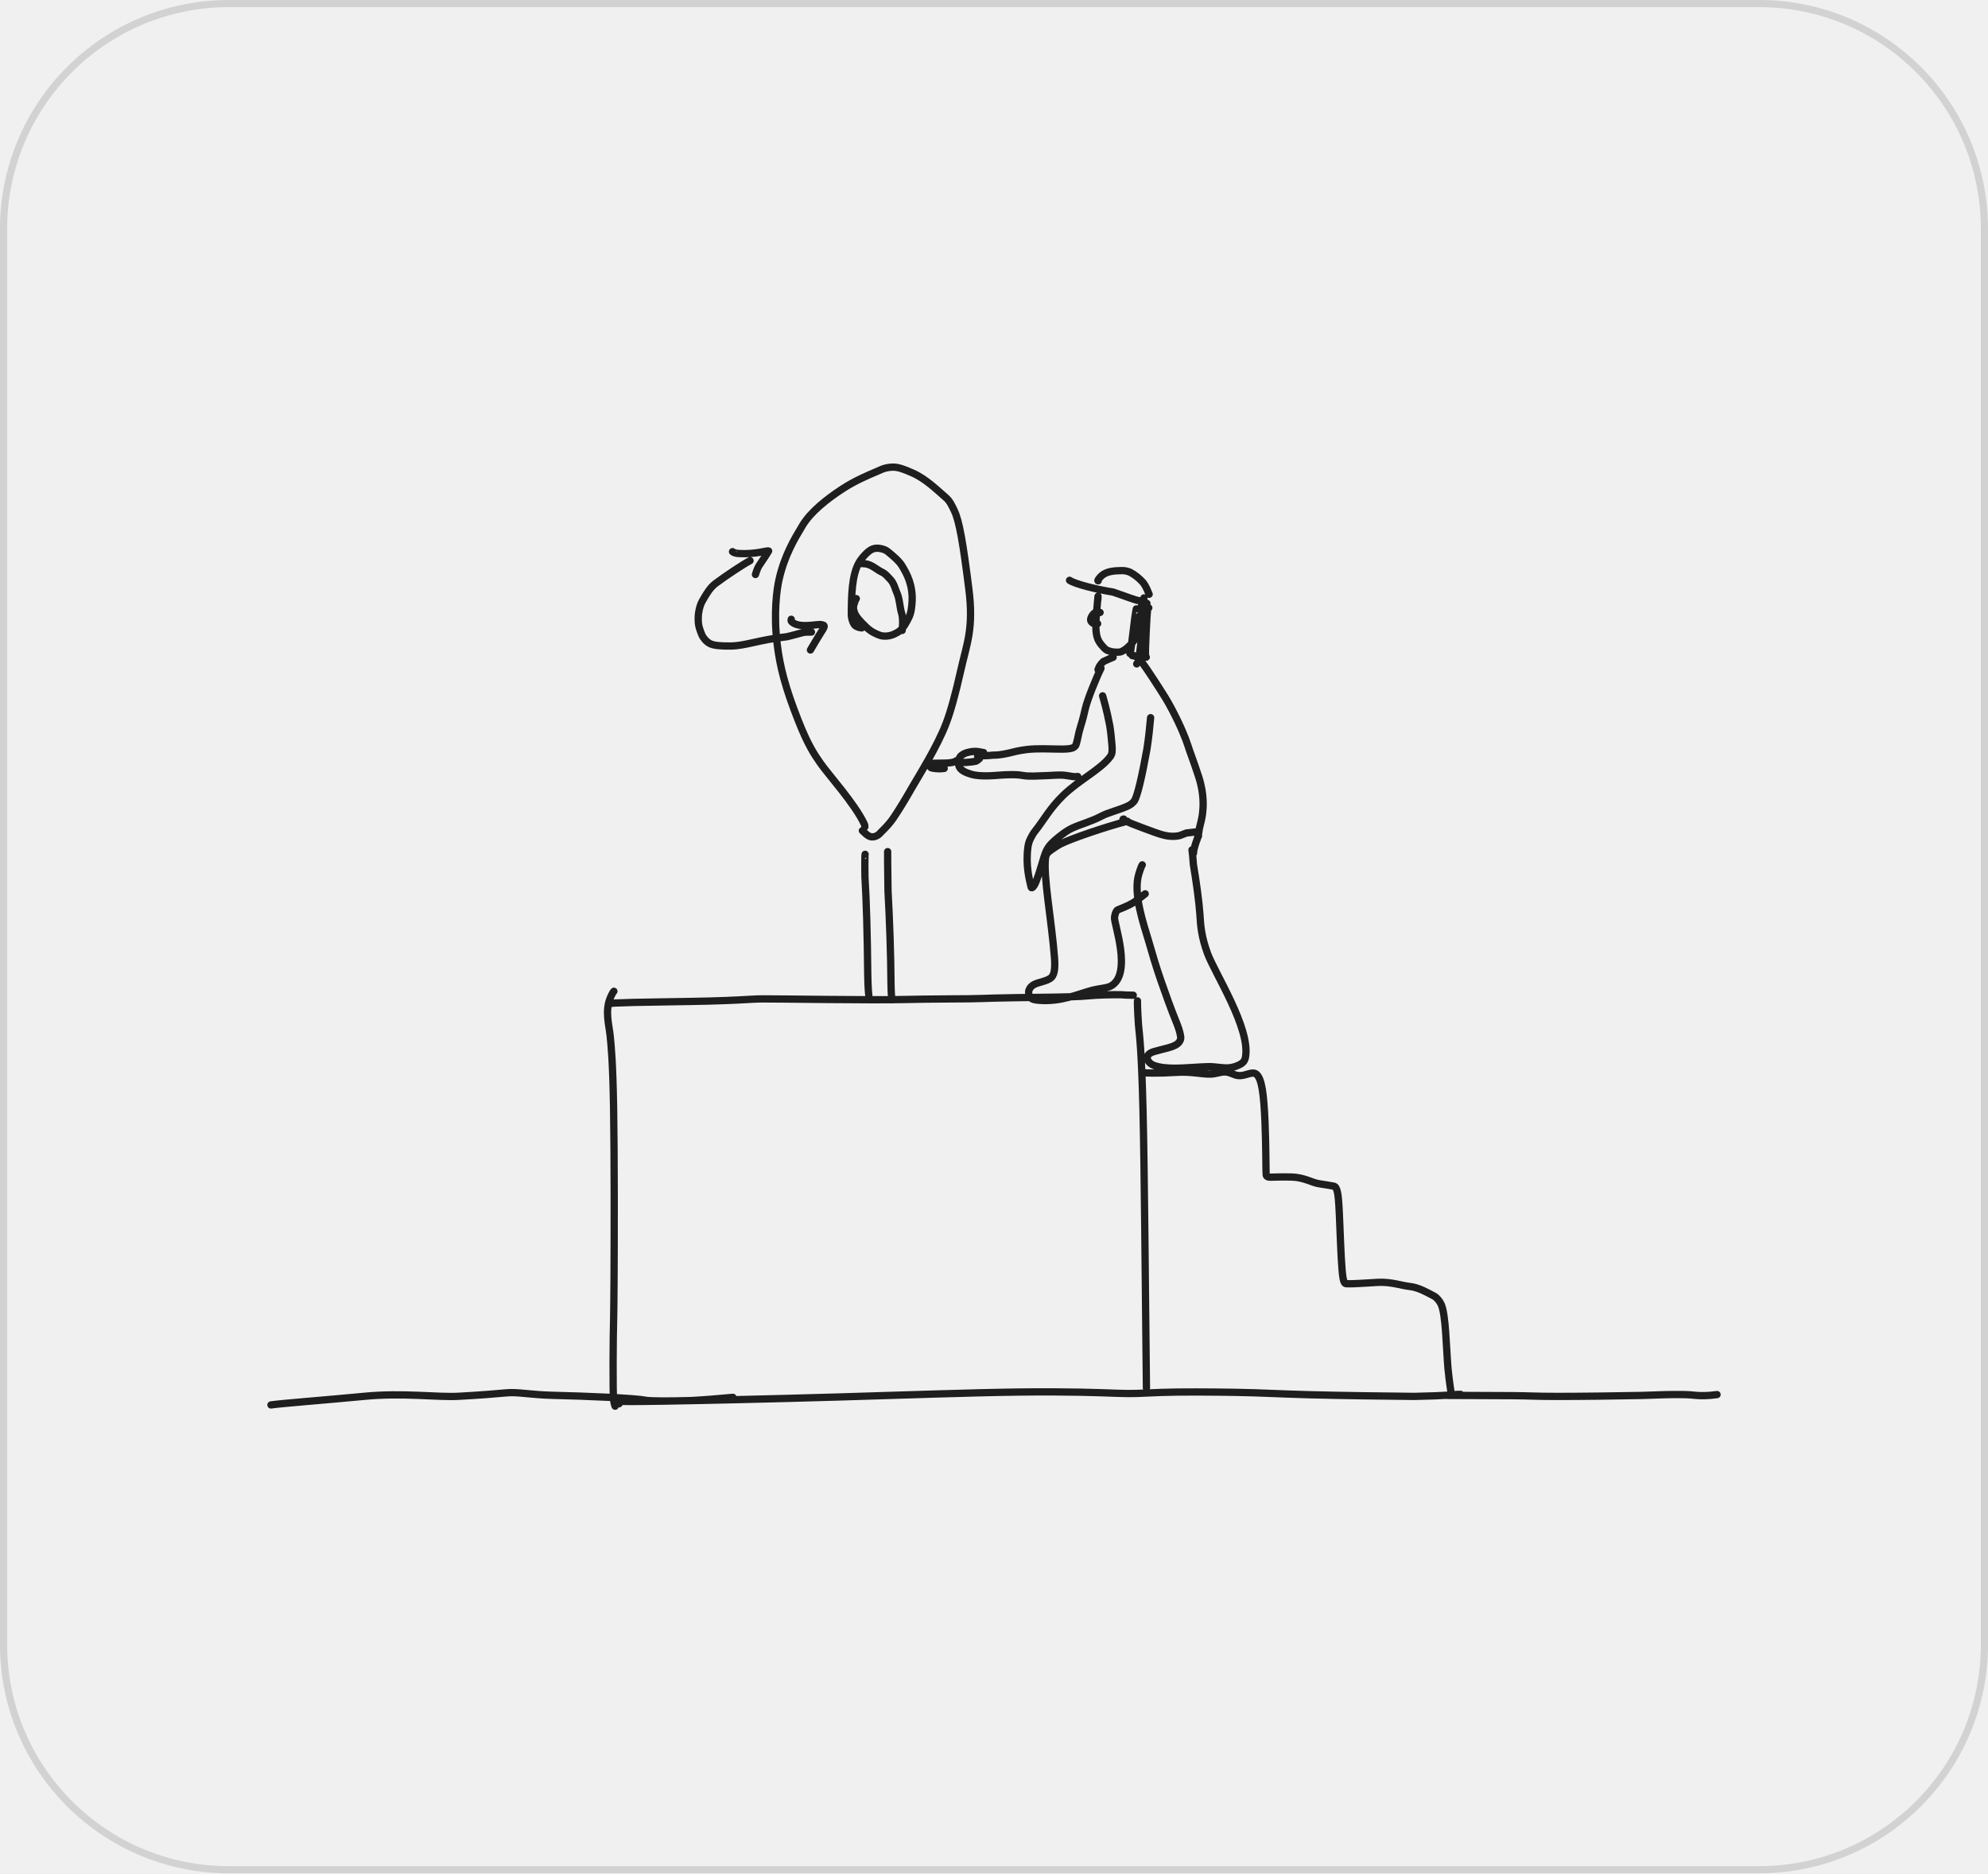
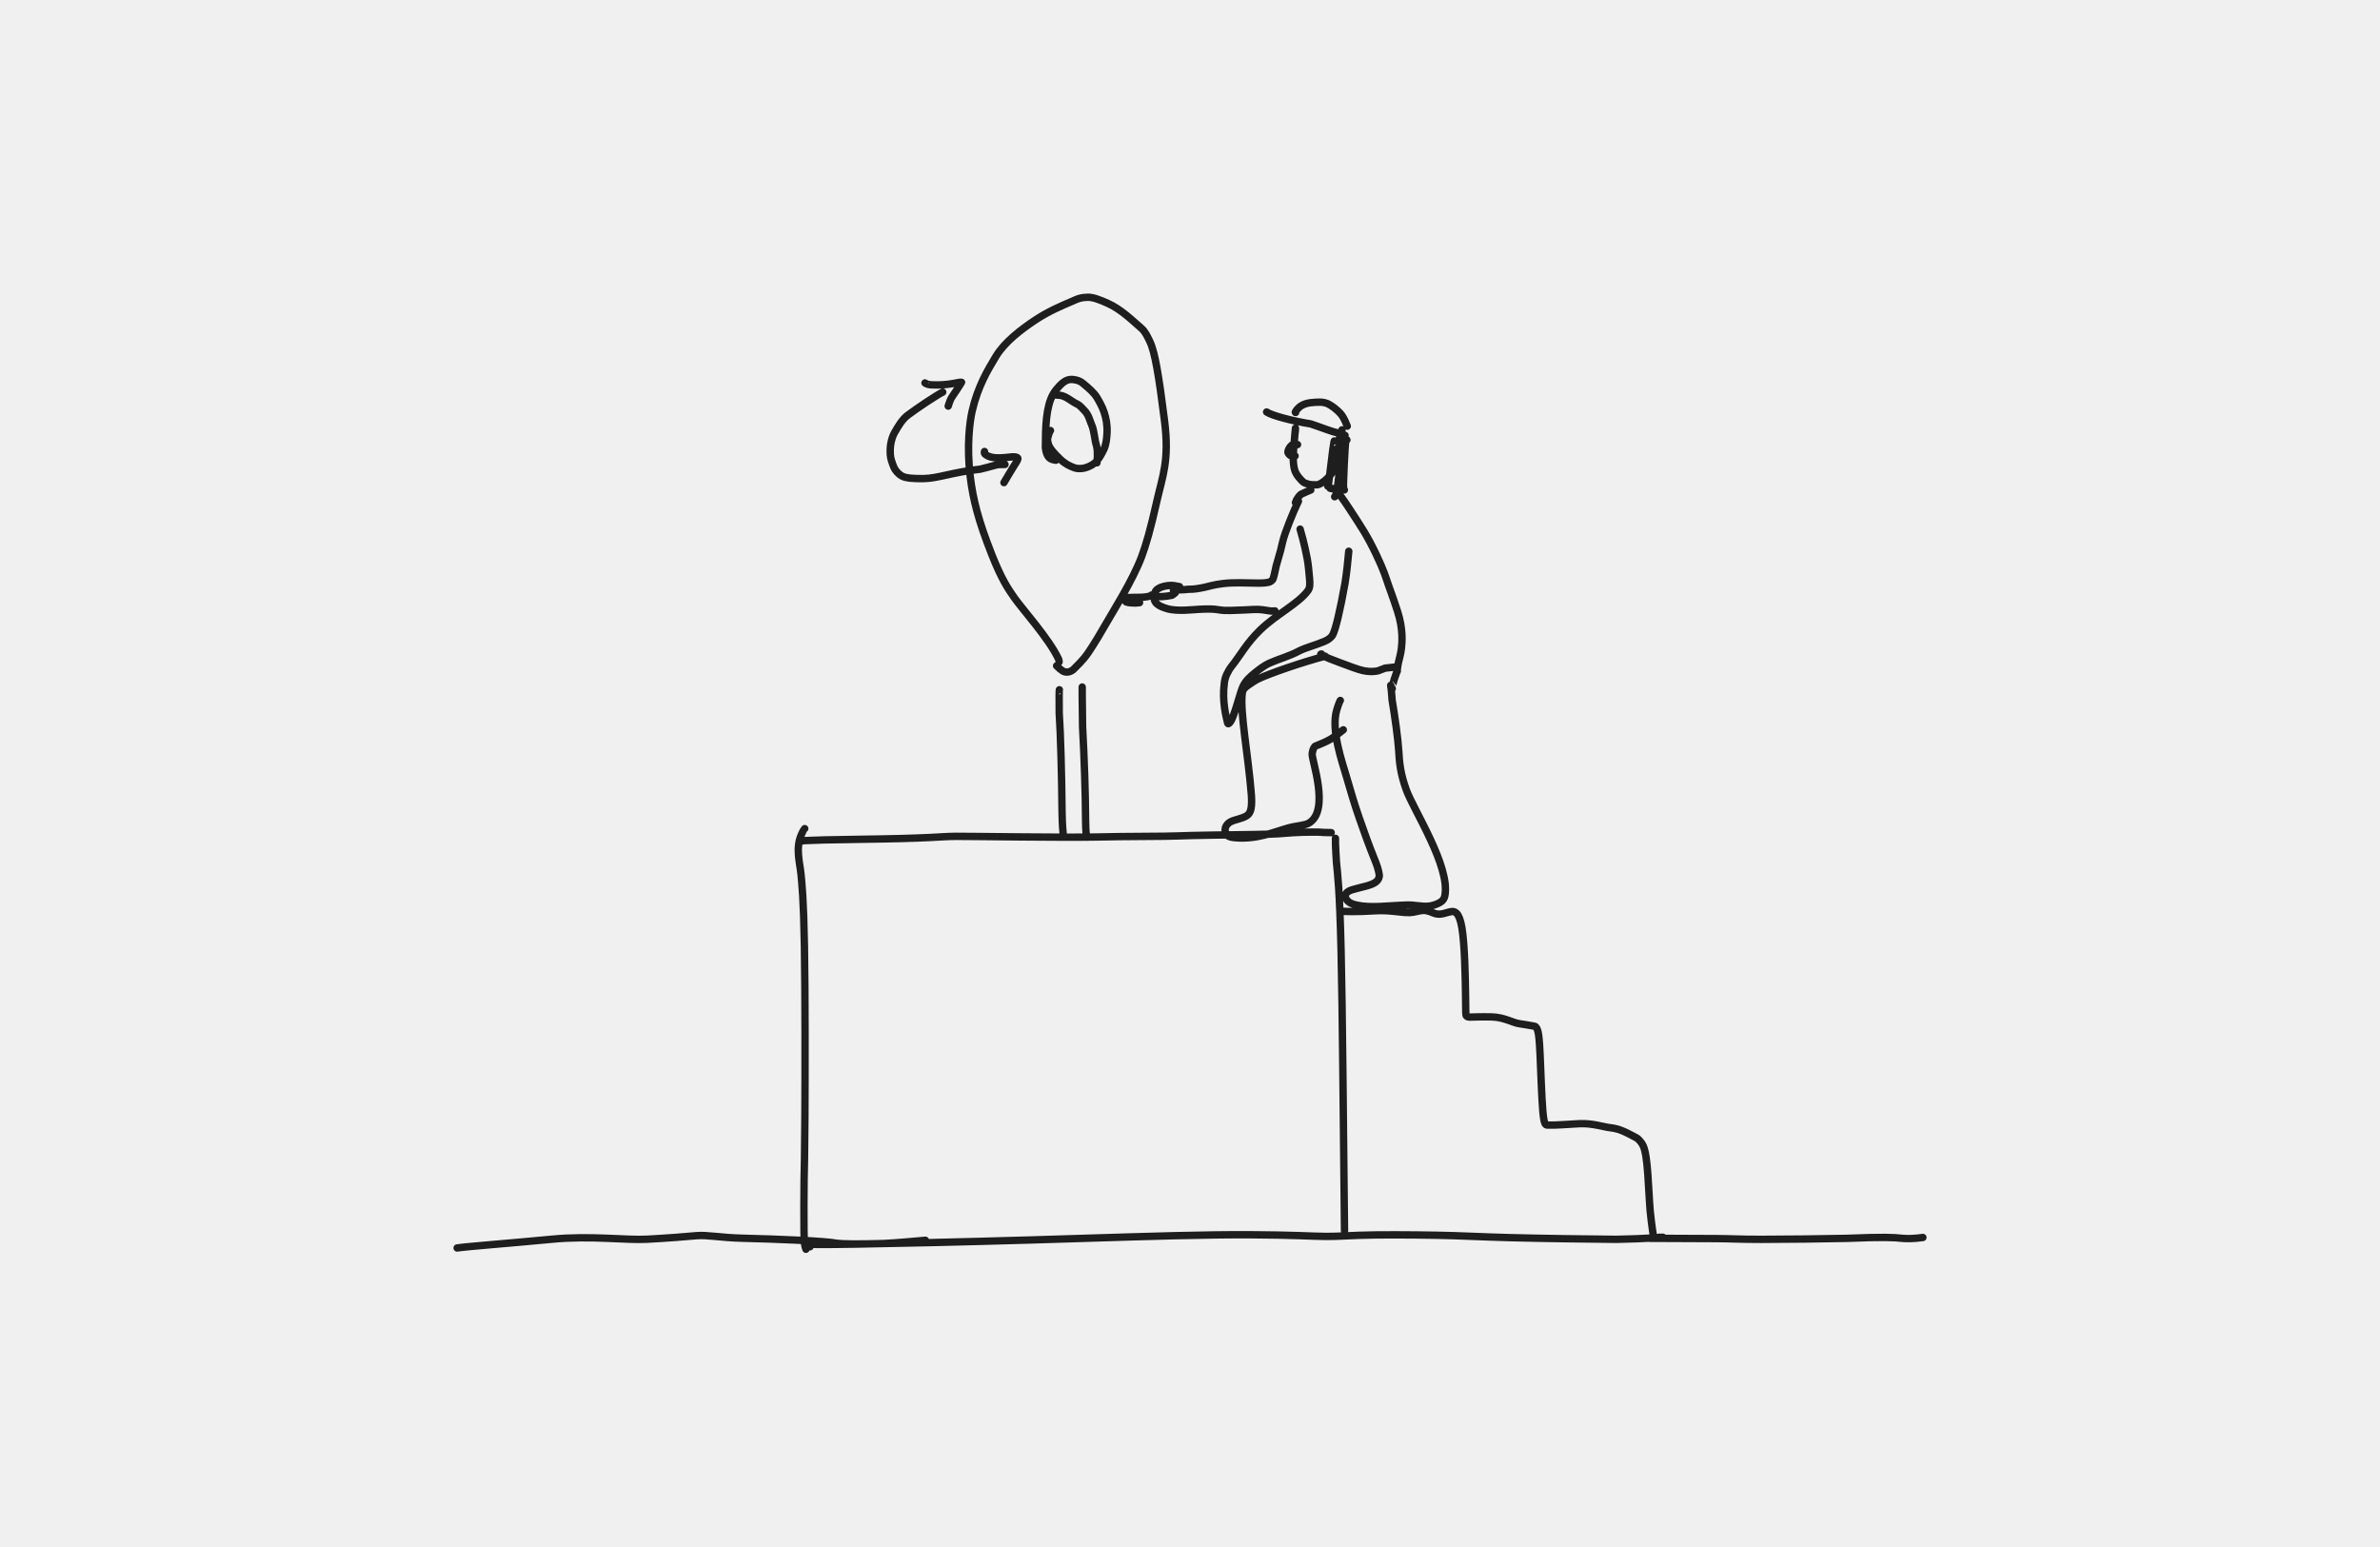
- <svg xmlns="http://www.w3.org/2000/svg" width="278" height="262" viewBox="0 0 278 262" fill="none">
-   <mask id="path-1-inside-1_4645_5758" fill="white">
-     <path d="M0 32C0 14.327 14.327 0 32 0H246C263.673 0 278 14.327 278 32V230C278 247.673 263.673 262 246 262H32C14.327 262 0 247.673 0 230V32Z" />
-   </mask>
-   <path d="M32 0V1H246V0V-1H32V0ZM278 32H277V230H278H279V32H278ZM246 262V261H32V262V263H246V262ZM0 230H1V32H0H-1V230H0ZM32 262V261C14.879 261 1 247.121 1 230H0H-1C-1 248.225 13.775 263 32 263V262ZM278 230H277C277 247.121 263.121 261 246 261V262V263C264.225 263 279 248.225 279 230H278ZM246 0V1C263.121 1 277 14.879 277 32H278H279C279 13.775 264.225 -1 246 -1V0ZM32 0V-1C13.775 -1 -1 13.775 -1 32H0H1C1 14.879 14.879 1 32 1V0Z" fill="#D2D2D2" mask="url(#path-1-inside-1_4645_5758)" />
-   <path d="M159.735 120.959C159.713 120.959 159.52 121.344 159.246 122.256C158.411 125.035 159.982 129.401 160.601 131.538L160.635 131.656C161.158 133.461 161.632 135.099 162.363 137.213C163.029 139.141 163.795 141.239 164.429 142.797C164.733 143.542 165.007 144.274 165.105 144.999C165.153 145.357 164.987 145.712 164.692 145.96C164.033 146.515 162.665 146.677 161.348 147.082C160.786 147.255 160.495 147.521 160.434 147.819C160.372 148.117 160.565 148.479 160.867 148.728C161.169 148.977 161.576 149.101 162.028 149.199C164 149.627 166.445 149.254 168.919 149.184C170.028 149.152 170.973 149.436 171.934 149.339C172.482 149.284 173.132 149.051 173.543 148.793C173.954 148.535 174.101 148.218 174.165 147.868C174.907 143.835 169.854 136.088 168.846 133.313C168.007 131.005 167.885 129.487 167.799 127.93C167.679 126.123 167.272 123.228 166.88 120.904C166.834 120.359 166.812 119.759 166.686 118.866M157.646 114.852C154.699 115.612 149.938 117.239 148.419 117.982C147.959 118.207 147.442 118.562 147.016 118.862C146.59 119.161 146.285 119.421 146.213 119.935C145.858 122.452 147.04 128.58 147.459 133.932C147.522 134.733 147.512 135.367 147.421 135.853C147.331 136.338 147.15 136.655 146.831 136.858C146.138 137.298 145.255 137.357 144.595 137.699C144.256 137.875 143.98 138.177 143.879 138.52C143.779 138.864 143.88 139.272 144.102 139.521C144.324 139.771 144.663 139.85 145.301 139.902C148.307 140.148 150.614 139.08 152.6 138.538C153.754 138.223 154.823 138.218 155.4 137.876C158.365 136.12 155.74 129.106 155.853 128.307C155.911 127.903 156.012 127.509 156.245 127.282C156.851 127.01 157.619 126.759 158.45 126.269C158.896 125.983 159.394 125.621 160.146 125.008M149.566 81.161C150.299 81.673 153.264 82.428 155.646 82.806C157.551 83.446 158.682 83.928 159.376 84.03C159.72 84.11 160.048 84.246 160.386 84.386M153.572 81.229C153.527 81.229 153.482 81.229 153.589 81.059C153.695 80.89 153.955 80.55 154.321 80.318C155.079 79.838 156.056 79.823 156.893 79.805C157.301 79.797 157.674 79.89 158.018 80.027C158.668 80.368 159.242 80.826 159.76 81.379C160.018 81.683 160.267 82.034 160.694 83.116M154.188 97.32C154.301 97.717 154.779 99.313 155.174 101.422C155.319 102.198 155.418 103.313 155.488 104.123C155.558 104.932 155.558 105.408 155.264 105.811C153.969 107.59 150.921 109.072 148.694 111.225C146.8 113.056 145.932 114.754 144.748 116.23C144.467 116.581 144.275 116.938 144.102 117.289C143.929 117.639 143.805 117.99 143.736 118.527C143.4 121.114 143.973 123.125 144.189 124.075C144.25 124.345 144.608 124.007 144.883 123.295C145.573 121.508 145.912 119.866 146.305 119.021C146.675 118.225 147.337 117.645 147.998 117.115C148.637 116.601 149.266 116.123 149.96 115.809C151.254 115.225 152.596 114.902 154.022 114.146C154.905 113.677 156.258 113.357 157.569 112.798C158.124 112.561 158.405 112.306 158.647 111.986C159.069 111.258 159.685 108.664 160.386 104.765C160.658 103.039 160.76 101.828 160.899 100.374M120.977 119.484C120.954 119.484 120.92 120.435 120.954 122.691C121.145 125.627 121.296 130.861 121.347 136.423C121.387 138.43 121.455 138.781 121.525 139.623M124.127 119.106C124.127 119.152 124.116 120.896 124.178 124.607C124.409 128.806 124.572 133.571 124.595 137.521C124.618 138.979 124.663 139.33 124.744 139.829M120.94 115.644C120.94 115.53 120.94 115.416 120.836 115.196C119.521 112.406 115.867 108.362 114.781 106.814C113.848 105.484 112.975 104.184 111.631 100.776C109.808 96.153 109.068 93.272 108.679 90.082C108.161 85.834 108.614 82.462 108.947 81.014C109.723 77.646 111.081 75.392 112.22 73.499L112.229 73.484C113.404 71.534 115.678 69.775 117.743 68.417C119.496 67.263 121.269 66.513 122.744 65.888L122.752 65.885C123.079 65.746 123.384 65.587 123.756 65.486C124.129 65.385 124.554 65.333 124.934 65.332C125.636 65.331 126.557 65.676 127.659 66.173C129.501 67.003 130.982 68.484 132.292 69.614C132.815 70.066 133.116 70.732 133.44 71.397C134.175 72.904 134.694 76.15 135.482 82.367C136.184 87.906 135.194 90.019 134.387 93.621C133.596 97.158 132.923 99.539 132.313 101.147C131.078 104.41 128.476 108.51 127.518 110.182C126.675 111.655 125.856 113.034 124.99 114.323C124.194 115.507 123.35 116.208 122.896 116.7C122.639 116.912 122.328 117.047 121.997 117.049C121.666 117.052 121.323 116.916 120.594 116.179M119.746 83.725C119.705 83.725 119.559 84.027 119.386 84.654C119.298 84.973 119.368 85.324 119.478 85.646C119.697 86.29 120.36 86.964 121.117 87.697C121.756 88.315 122.434 88.645 123.066 88.865C123.389 88.978 123.749 88.982 124.081 88.951C124.413 88.92 124.714 88.827 125.009 88.701C125.303 88.575 125.583 88.419 125.831 88.219C126.323 87.823 126.707 87.15 127.078 86.396C127.416 85.71 127.505 84.926 127.552 84.042C127.606 83.024 127.433 82.03 127.146 81.187C126.877 80.398 126.501 79.741 126.141 79.139C125.759 78.5 125.007 77.853 124.207 77.193C123.853 76.901 123.522 76.803 123.165 76.728C122.808 76.654 122.414 76.633 122.029 76.783C121.645 76.933 121.282 77.255 120.955 77.598C120.628 77.94 120.349 78.294 120.127 78.678C119.123 80.418 119.056 83.23 119.049 86.097C119.127 86.732 119.292 87.189 119.549 87.451C119.805 87.712 120.147 87.764 120.5 87.818M120.372 78.811C120.382 78.811 120.594 78.816 120.99 78.852C121.834 78.927 122.609 79.656 123.227 79.965C123.386 80.044 123.55 80.12 123.693 80.233C123.982 80.458 124.198 80.733 124.439 80.972C125.019 81.546 125.155 82.317 125.42 82.912C125.822 83.815 125.807 84.944 126.117 85.882C126.209 86.275 126.235 86.739 126.223 87.279C126.21 87.525 126.185 87.717 126.159 88.175M137.55 105.251C137.52 105.251 137.328 105.201 136.862 105.127C136.182 105.019 135.562 105.164 135.166 105.281C134.969 105.339 134.79 105.428 134.631 105.523C134.472 105.617 134.341 105.723 134.241 105.882C134.141 106.04 134.075 106.247 134.047 106.469C134.018 106.692 134.028 106.925 134.099 107.133C134.169 107.341 134.3 107.517 134.476 107.666C134.837 107.973 135.339 108.137 135.791 108.28C137.182 108.719 139.521 108.413 140.283 108.38L140.337 108.378C141.296 108.337 142.163 108.299 143.026 108.459C143.918 108.623 145.079 108.516 146.521 108.472C147.37 108.447 148.198 108.332 149.038 108.454C149.401 108.515 149.759 108.571 150.109 108.617C150.283 108.633 150.45 108.633 150.713 108.602M133.687 106.414C133.723 106.414 133.758 106.414 133.705 106.444C133.026 106.837 131.51 106.705 130.576 106.753C130.215 106.771 130.091 106.897 130.054 107.019C130.017 107.142 130.072 107.288 130.204 107.376C130.543 107.49 131.023 107.521 131.505 107.518C131.721 107.511 131.877 107.491 132.038 107.47M158.955 92.855L159.102 92.628M158.77 91.776C158.717 91.767 158.514 91.741 158.328 91.695C158.301 91.688 158.474 91.644 158.672 91.722C158.869 91.801 159.101 91.986 159.324 92.204C159.776 92.646 160.728 94.095 162.13 96.263C162.772 97.256 163.26 98.041 163.828 99.112C165.09 101.486 165.833 103.378 166.105 104.242C166.452 105.344 166.846 106.244 167.625 108.647C168.431 111.134 168.257 112.957 168.166 113.761C168.083 114.504 167.864 115.234 167.73 115.819C167.681 116.087 167.637 116.381 167.584 116.71C167.553 116.882 167.514 117.062 167.38 117.474M153.959 93.467C153.283 94.826 152.065 97.835 151.779 99.079C151.594 99.885 151.413 100.644 151.161 101.436C150.961 102.065 150.797 102.735 150.682 103.34C150.631 103.608 150.553 103.869 150.476 104.128L150.47 104.148C150.429 104.284 150.32 104.396 150.209 104.484C150.098 104.571 149.971 104.624 149.818 104.658C149.048 104.828 148.191 104.758 147.471 104.756C146.876 104.755 145.072 104.656 143.605 104.826C142.308 104.977 141.618 105.215 140.975 105.352C140.188 105.521 139.497 105.628 138.823 105.617C138.483 105.659 138.026 105.69 137.511 105.701C137.276 105.712 137.097 105.734 136.712 105.757M133.881 106.542C133.851 106.556 133.82 106.569 133.879 106.595C134.49 106.698 135.708 106.636 136.512 106.446C136.661 106.362 136.811 106.234 136.964 106.103M104.884 78.419C104.036 78.85 101.444 80.561 100.06 81.605C99.284 82.192 98.75 83.12 98.249 83.992L98.235 84.016C97.981 84.458 97.861 84.896 97.76 85.34C97.621 85.941 97.627 86.55 97.653 87.051C97.681 87.575 97.89 88.143 98.12 88.725C98.233 89.011 98.404 89.248 98.596 89.466C98.789 89.684 99.015 89.869 99.28 90.012C99.817 90.301 100.885 90.366 102.197 90.351C104.248 90.328 106.133 89.483 110.062 89.05C111.503 88.707 112.164 88.459 112.618 88.414C112.871 88.399 113.168 88.399 113.474 88.399M110.646 86.612C110.623 86.731 110.599 86.851 110.696 86.945C111.74 87.95 114.251 87.249 114.838 87.358C115.099 87.405 115.283 87.442 115.25 87.642C115.217 87.842 114.962 88.205 114.604 88.776C114.247 89.348 113.795 90.116 113.33 90.907M102.435 77.156C102.435 77.162 102.435 77.168 102.539 77.225C102.643 77.281 102.851 77.389 103.285 77.414C105.699 77.556 107.229 76.964 107.482 77.065C107.005 77.888 106.459 78.609 106.138 79.125C105.99 79.379 105.871 79.618 105.641 80.35M157.145 114.552C157.082 114.552 157.019 114.552 157.04 114.603C157.116 114.788 158.878 115.459 161.448 116.399C162.697 116.855 163.207 116.916 163.651 116.953C164.196 116.998 164.66 116.936 164.972 116.862C165.28 116.759 165.562 116.62 165.91 116.502C166.132 116.462 166.444 116.462 167.179 116.358M85.581 140.331C85.522 140.311 85.765 140.272 88.559 140.198C91.079 140.132 95.838 140.095 99.126 140.009C102.415 139.922 104.087 139.81 105.18 139.752C106.274 139.694 106.737 139.694 109.743 139.726C112.749 139.758 118.284 139.821 121.961 139.825C125.639 139.828 127.292 139.769 129.397 139.739C131.502 139.709 134.008 139.709 135.55 139.689C137.093 139.67 137.595 139.631 139.185 139.591C140.775 139.551 143.438 139.512 145.504 139.49C148.96 139.452 151.026 139.389 152.101 139.28C153.501 139.139 155.646 139.102 156.761 139.124C156.951 139.136 157.156 139.156 157.444 139.168C157.732 139.181 158.098 139.186 158.475 139.191M85.845 138.641C85.817 138.655 85.662 138.851 85.412 139.397C84.527 141.326 85.173 143.29 85.331 144.926C85.452 146.184 85.692 148.308 85.803 154.872C85.915 161.436 85.901 172.374 85.87 178.374C85.838 184.374 85.789 185.103 85.76 187.077C85.732 189.052 85.725 192.249 85.746 194.04C85.766 195.831 85.815 196.118 86.014 196.67M159.065 139.979C159.051 140.077 159.05 140.99 159.204 143.338C159.351 144.824 159.638 146.906 159.839 155.349C160.039 163.791 160.144 178.53 160.316 194.12M159.997 150.03C160.156 150.072 161.915 150.143 164.514 149.977C166.604 149.844 168.092 150.263 169.332 150.221C169.992 150.199 170.582 149.945 171.167 149.923C171.802 149.9 172.336 150.206 172.762 150.347C173.618 150.632 174.371 150.186 175.022 150.094C175.459 150.032 176.127 150.044 176.512 152.316C176.896 154.587 176.98 159.145 177.013 161.616C177.045 164.086 177.024 164.332 177.122 164.472C177.22 164.613 177.437 164.641 177.66 164.641C178.109 164.642 179.178 164.578 180.64 164.62C182.389 164.67 183.472 165.419 184.47 165.558C185.187 165.658 185.927 165.796 186.505 165.898C186.765 165.943 186.888 166.203 187.002 166.644C187.117 167.085 187.201 167.758 187.3 169.921C187.399 172.084 187.511 175.716 187.674 177.605C187.836 179.494 188.046 179.529 188.294 179.54C189.411 179.589 191.1 179.423 192.713 179.349C194.566 179.264 195.989 179.805 197.125 179.925C198.437 180.065 199.694 180.838 200.562 181.284C200.772 181.392 200.93 181.571 201.093 181.754L201.096 181.758C201.259 181.942 201.406 182.153 201.528 182.419C202.187 183.867 202.221 188.246 202.486 191.407C202.604 192.552 202.695 193.239 202.762 193.723C202.794 193.962 202.822 194.186 202.894 194.609M86.564 196.336C86.513 196.323 86.463 196.309 86.377 196.263C86.292 196.217 86.172 196.138 86.21 196.082C86.247 196.026 86.444 195.994 86.871 195.998C87.298 196.002 87.948 196.043 93.047 195.959C98.147 195.875 107.674 195.663 117.128 195.387C126.583 195.111 135.675 194.775 142.559 194.69C149.442 194.604 153.842 194.779 156.186 194.864C158.686 194.955 159.314 194.862 162.346 194.746C164.909 194.648 169.557 194.676 173.021 194.738C176.485 194.799 178.625 194.946 183.066 195.066C187.508 195.185 194.185 195.272 197.815 195.301C202.547 195.201 203.382 195.052 203.719 195.024C203.891 195.014 204.065 195.014 204.244 195.014M153.524 83.872C153.524 83.774 153.535 83.568 153.547 83.394C153.554 83.294 153.451 84.4 153.321 85.907C153.127 88.17 153.357 88.815 153.414 89.066C153.591 89.855 154.405 90.639 154.598 90.804C154.773 90.955 155.014 91.026 155.286 91.106L155.293 91.108C155.619 91.205 156.04 91.222 156.449 91.212C156.626 91.207 156.741 91.166 156.852 91.118C157.728 90.738 158.571 89.626 158.702 89.412C159.076 88.47 159.516 86.891 159.712 85.763C159.803 85.174 159.877 84.548 159.963 83.627M153.832 85.661C153.699 85.64 153.494 85.622 153.235 85.65C153.11 85.663 153.013 85.762 152.922 85.853C152.831 85.944 152.753 86.046 152.687 86.158C152.621 86.27 152.569 86.389 152.536 86.507C152.504 86.625 152.494 86.737 152.553 86.859C152.612 86.98 152.742 87.106 152.876 87.178C153.009 87.251 153.142 87.265 153.492 87.226M158.901 85.16C158.894 85.16 158.852 85.315 158.686 86.454C158.559 87.439 158.346 89.248 158.216 90.273C158.087 91.299 158.048 91.485 157.998 91.379M159.602 84.777C159.63 84.996 159.715 86.314 159.67 88.482C159.597 89.644 159.421 90.934 159.329 91.66C159.237 92.385 159.234 92.508 159.23 92.486M160.644 85.011C160.602 85.011 160.56 85.011 160.52 85.096C160.481 85.18 160.446 85.349 160.381 86.428C160.315 87.508 160.221 89.493 160.188 90.572C160.155 91.651 160.186 91.763 160.293 91.911M155.66 91.922C155.481 91.996 154.909 92.23 154.302 92.522C154.047 92.75 153.851 93.007 153.709 93.263C153.645 93.393 153.596 93.523 153.546 93.657M166.902 119.319C166.895 119.319 166.906 119.171 166.957 118.83C167.053 118.401 167.223 117.849 167.414 117.326C167.497 117.112 167.549 117.003 167.604 116.891M37.891 196.494C39.331 196.279 45.115 195.845 50.957 195.287C56.413 194.765 61.142 195.452 64.151 195.285C67.431 195.103 69.157 194.952 70.901 194.798C72.444 194.662 74.15 195.077 77.35 195.151C81.922 195.257 88.887 195.539 90.287 195.849C91.083 195.952 93.194 195.983 96.711 195.88C98.547 195.788 100.49 195.612 102.491 195.432M202.437 195.166C202.36 195.166 205.845 195.166 211.599 195.2C213.829 195.213 214.654 195.302 217.813 195.303C220.972 195.304 226.44 195.236 229.602 195.167C234.688 194.959 236.18 195.037 237.255 195.165C237.902 195.215 238.757 195.234 240.109 195.048" stroke="#1E1E1E" stroke-width="1.019" stroke-linecap="round" stroke-linejoin="round" />
+ <svg xmlns="http://www.w3.org/2000/svg" width="200" height="130" viewBox="0 0 200 130" fill="none">
+   <path d="M112.632 58.862C112.618 58.862 112.501 59.096 112.334 59.652C111.825 61.344 112.782 64.004 113.159 65.306L113.18 65.378C113.498 66.477 113.787 67.475 114.232 68.763C114.638 69.937 115.104 71.215 115.491 72.164C115.676 72.618 115.843 73.064 115.902 73.505C115.932 73.723 115.831 73.939 115.651 74.091C115.25 74.428 114.416 74.527 113.614 74.774C113.272 74.879 113.094 75.041 113.057 75.223C113.02 75.404 113.137 75.625 113.321 75.776C113.505 75.928 113.753 76.004 114.029 76.064C115.23 76.324 116.719 76.097 118.226 76.054C118.901 76.035 119.477 76.207 120.062 76.149C120.396 76.115 120.792 75.973 121.042 75.816C121.293 75.659 121.382 75.466 121.421 75.253C121.873 72.796 118.795 68.077 118.181 66.387C117.67 64.981 117.596 64.056 117.543 63.108C117.47 62.008 117.222 60.244 116.984 58.828C116.956 58.496 116.942 58.131 116.865 57.587M111.359 55.142C109.564 55.605 106.664 56.596 105.739 57.049C105.459 57.186 105.144 57.402 104.884 57.584C104.625 57.767 104.439 57.925 104.395 58.238C104.179 59.771 104.899 63.504 105.154 66.764C105.192 67.252 105.186 67.638 105.131 67.934C105.076 68.229 104.966 68.422 104.771 68.546C104.349 68.814 103.812 68.85 103.409 69.058C103.203 69.165 103.035 69.349 102.973 69.559C102.912 69.768 102.974 70.016 103.109 70.169C103.244 70.321 103.451 70.369 103.839 70.401C105.671 70.55 107.076 69.9 108.286 69.57C108.988 69.378 109.64 69.374 109.991 69.166C111.797 68.097 110.198 63.824 110.267 63.338C110.302 63.092 110.364 62.851 110.506 62.713C110.875 62.547 111.343 62.395 111.849 62.096C112.121 61.922 112.424 61.702 112.882 61.328M106.438 34.62C106.884 34.932 108.69 35.392 110.141 35.622C111.301 36.012 111.99 36.306 112.413 36.368C112.623 36.416 112.822 36.499 113.028 36.584M108.878 34.662C108.85 34.662 108.823 34.662 108.888 34.558C108.953 34.455 109.111 34.248 109.334 34.107C109.795 33.814 110.391 33.805 110.901 33.794C111.149 33.789 111.376 33.846 111.586 33.929C111.982 34.137 112.331 34.416 112.647 34.753C112.804 34.938 112.955 35.152 113.216 35.811M109.253 44.463C109.322 44.705 109.613 45.677 109.853 46.961C109.942 47.434 110.002 48.114 110.045 48.607C110.087 49.1 110.087 49.389 109.908 49.635C109.119 50.719 107.263 51.621 105.906 52.933C104.753 54.048 104.224 55.082 103.503 55.981C103.331 56.195 103.215 56.413 103.109 56.626C103.004 56.84 102.928 57.053 102.886 57.381C102.682 58.956 103.031 60.181 103.162 60.76C103.199 60.924 103.417 60.718 103.585 60.285C104.005 59.196 104.212 58.196 104.451 57.681C104.676 57.197 105.08 56.843 105.482 56.52C105.872 56.208 106.255 55.916 106.678 55.725C107.466 55.369 108.283 55.173 109.152 54.712C109.69 54.426 110.513 54.231 111.312 53.891C111.65 53.746 111.822 53.591 111.969 53.396C112.226 52.953 112.601 51.373 113.028 48.998C113.194 47.947 113.256 47.209 113.341 46.323M89.023 57.963C89.01 57.963 88.989 58.543 89.009 59.917C89.126 61.705 89.218 64.894 89.249 68.281C89.273 69.504 89.314 69.718 89.357 70.231M90.942 57.733C90.942 57.761 90.935 58.824 90.973 61.084C91.114 63.641 91.213 66.544 91.227 68.95C91.241 69.838 91.268 70.052 91.318 70.356M89.001 55.624C89.001 55.555 89.001 55.485 88.938 55.351C88.136 53.652 85.911 51.189 85.249 50.246C84.681 49.435 84.149 48.644 83.331 46.568C82.22 43.752 81.769 41.997 81.533 40.054C81.217 37.467 81.493 35.413 81.696 34.531C82.168 32.479 82.995 31.106 83.69 29.953L83.695 29.944C84.41 28.756 85.796 27.685 87.053 26.858C88.121 26.155 89.201 25.698 90.099 25.317L90.104 25.315C90.304 25.231 90.489 25.134 90.716 25.072C90.943 25.011 91.202 24.979 91.433 24.979C91.862 24.978 92.422 25.188 93.094 25.491C94.215 25.996 95.118 26.898 95.915 27.587C96.234 27.862 96.417 28.268 96.615 28.673C97.062 29.591 97.378 31.568 97.859 35.355C98.286 38.729 97.683 40.016 97.192 42.21C96.71 44.364 96.3 45.815 95.929 46.794C95.176 48.781 93.591 51.279 93.008 52.297C92.494 53.195 91.996 54.035 91.468 54.82C90.983 55.541 90.469 55.968 90.192 56.268C90.036 56.397 89.846 56.479 89.645 56.48C89.443 56.482 89.234 56.4 88.79 55.95M88.274 36.182C88.248 36.182 88.159 36.366 88.054 36.748C88.001 36.942 88.044 37.156 88.11 37.352C88.243 37.745 88.647 38.155 89.109 38.601C89.498 38.978 89.911 39.179 90.296 39.313C90.492 39.382 90.712 39.384 90.914 39.365C91.116 39.346 91.299 39.29 91.479 39.213C91.659 39.136 91.829 39.041 91.98 38.919C92.28 38.678 92.514 38.268 92.74 37.809C92.945 37.391 93 36.913 93.028 36.375C93.061 35.755 92.956 35.15 92.781 34.636C92.617 34.156 92.388 33.755 92.169 33.389C91.936 32.999 91.478 32.606 90.991 32.203C90.775 32.025 90.573 31.966 90.356 31.92C90.138 31.875 89.898 31.862 89.664 31.954C89.43 32.045 89.209 32.241 89.01 32.45C88.811 32.658 88.641 32.874 88.505 33.108C87.894 34.167 87.853 35.88 87.849 37.627C87.896 38.014 87.997 38.292 88.153 38.451C88.31 38.611 88.518 38.642 88.733 38.675M88.655 33.189C88.661 33.189 88.79 33.192 89.031 33.213C89.545 33.259 90.017 33.703 90.394 33.892C90.491 33.94 90.591 33.986 90.678 34.055C90.854 34.192 90.986 34.359 91.132 34.505C91.486 34.855 91.569 35.324 91.73 35.687C91.975 36.237 91.966 36.924 92.154 37.496C92.211 37.735 92.226 38.018 92.219 38.347C92.211 38.497 92.196 38.614 92.18 38.893M99.118 49.294C99.1 49.294 98.983 49.263 98.699 49.218C98.285 49.153 97.907 49.241 97.666 49.312C97.546 49.347 97.437 49.402 97.34 49.459C97.244 49.517 97.164 49.582 97.103 49.678C97.042 49.774 97.002 49.9 96.984 50.036C96.967 50.172 96.973 50.313 97.016 50.44C97.059 50.567 97.139 50.674 97.246 50.765C97.466 50.952 97.771 51.052 98.047 51.139C98.894 51.406 100.319 51.22 100.783 51.2L100.816 51.199C101.4 51.173 101.928 51.151 102.454 51.248C102.997 51.348 103.705 51.282 104.582 51.256C105.1 51.24 105.604 51.17 106.116 51.245C106.337 51.282 106.555 51.316 106.768 51.344C106.874 51.354 106.976 51.354 107.136 51.335M96.766 50.002C96.787 50.002 96.808 50.002 96.776 50.021C96.363 50.26 95.439 50.179 94.87 50.209C94.65 50.22 94.575 50.296 94.552 50.371C94.53 50.446 94.564 50.535 94.644 50.589C94.85 50.657 95.142 50.676 95.436 50.675C95.568 50.67 95.663 50.658 95.761 50.645M112.157 41.743L112.246 41.605M112.044 41.086C112.011 41.081 111.888 41.065 111.774 41.036C111.758 41.032 111.864 41.005 111.984 41.053C112.104 41.101 112.246 41.214 112.381 41.346C112.656 41.616 113.237 42.498 114.09 43.819C114.481 44.424 114.779 44.902 115.125 45.554C115.893 47.001 116.346 48.153 116.511 48.679C116.723 49.351 116.963 49.899 117.437 51.362C117.929 52.877 117.822 53.988 117.767 54.477C117.716 54.93 117.583 55.374 117.502 55.731C117.472 55.894 117.445 56.073 117.413 56.274C117.394 56.378 117.37 56.488 117.288 56.739M109.113 42.116C108.701 42.944 107.959 44.777 107.785 45.535C107.673 46.025 107.562 46.488 107.409 46.97C107.287 47.353 107.188 47.761 107.117 48.13C107.086 48.293 107.039 48.452 106.992 48.61L106.988 48.622C106.963 48.705 106.897 48.773 106.829 48.827C106.762 48.88 106.684 48.912 106.591 48.933C106.122 49.036 105.6 48.994 105.161 48.992C104.799 48.992 103.7 48.931 102.807 49.035C102.017 49.127 101.596 49.272 101.205 49.356C100.725 49.458 100.304 49.524 99.894 49.517C99.686 49.542 99.408 49.562 99.094 49.568C98.952 49.575 98.842 49.588 98.608 49.602M96.884 50.081C96.865 50.089 96.846 50.097 96.882 50.113C97.254 50.175 97.996 50.138 98.486 50.022C98.577 49.971 98.668 49.893 98.761 49.813M79.221 32.95C78.704 33.212 77.125 34.255 76.283 34.891C75.81 35.248 75.484 35.813 75.179 36.345L75.171 36.359C75.016 36.629 74.943 36.895 74.881 37.165C74.797 37.532 74.8 37.903 74.817 38.208C74.834 38.527 74.961 38.873 75.101 39.228C75.17 39.402 75.274 39.546 75.391 39.679C75.508 39.812 75.646 39.924 75.807 40.011C76.135 40.188 76.785 40.227 77.585 40.218C78.834 40.204 79.981 39.689 82.375 39.426C83.253 39.217 83.655 39.066 83.932 39.038C84.086 39.029 84.267 39.029 84.453 39.029M82.731 37.941C82.716 38.013 82.702 38.086 82.761 38.143C83.397 38.755 84.926 38.329 85.284 38.395C85.443 38.424 85.555 38.446 85.535 38.568C85.515 38.69 85.359 38.911 85.142 39.259C84.924 39.607 84.649 40.075 84.365 40.557M77.729 32.181C77.729 32.184 77.729 32.188 77.793 32.223C77.856 32.257 77.983 32.322 78.247 32.338C79.717 32.424 80.649 32.064 80.803 32.125C80.513 32.627 80.18 33.066 79.985 33.38C79.894 33.535 79.822 33.68 79.682 34.126M111.054 54.959C111.016 54.959 110.977 54.959 110.99 54.99C111.036 55.103 112.11 55.511 113.675 56.084C114.436 56.362 114.746 56.399 115.017 56.421C115.349 56.449 115.632 56.411 115.822 56.366C116.009 56.304 116.181 56.219 116.393 56.147C116.528 56.123 116.718 56.123 117.166 56.059M67.463 70.662C67.427 70.65 67.575 70.626 69.277 70.581C70.812 70.54 73.711 70.518 75.714 70.465C77.717 70.413 78.736 70.344 79.401 70.309C80.067 70.274 80.35 70.274 82.18 70.293C84.011 70.312 87.383 70.351 89.623 70.353C91.863 70.355 92.87 70.32 94.152 70.301C95.434 70.283 96.961 70.283 97.9 70.271C98.84 70.259 99.146 70.235 100.114 70.211C101.083 70.187 102.704 70.163 103.963 70.149C106.068 70.126 107.327 70.088 107.982 70.022C108.835 69.936 110.141 69.913 110.82 69.926C110.936 69.934 111.06 69.946 111.236 69.953C111.412 69.961 111.635 69.964 111.864 69.967M67.624 69.632C67.607 69.641 67.513 69.76 67.36 70.093C66.821 71.268 67.215 72.464 67.311 73.461C67.385 74.227 67.53 75.521 67.599 79.519C67.667 83.517 67.658 90.18 67.639 93.834C67.62 97.489 67.59 97.933 67.572 99.136C67.555 100.338 67.551 102.286 67.563 103.377C67.576 104.468 67.606 104.643 67.727 104.979M112.223 70.447C112.215 70.507 112.215 71.063 112.308 72.493C112.398 73.398 112.573 74.667 112.695 79.809C112.817 84.952 112.881 93.93 112.985 103.425M112.791 76.569C112.888 76.595 113.96 76.638 115.543 76.537C116.816 76.456 117.722 76.711 118.478 76.686C118.88 76.673 119.239 76.518 119.595 76.505C119.982 76.49 120.307 76.677 120.567 76.763C121.088 76.936 121.547 76.665 121.943 76.609C122.21 76.571 122.616 76.578 122.85 77.962C123.085 79.346 123.136 82.122 123.156 83.627C123.176 85.132 123.163 85.281 123.222 85.367C123.282 85.452 123.414 85.469 123.55 85.469C123.823 85.47 124.475 85.431 125.365 85.456C126.431 85.487 127.09 85.943 127.698 86.028C128.135 86.089 128.585 86.173 128.938 86.235C129.096 86.263 129.171 86.421 129.241 86.689C129.31 86.958 129.361 87.368 129.422 88.686C129.482 90.003 129.55 92.215 129.649 93.366C129.749 94.516 129.876 94.538 130.028 94.544C130.708 94.575 131.737 94.473 132.719 94.428C133.847 94.376 134.715 94.706 135.407 94.779C136.206 94.864 136.971 95.335 137.5 95.607C137.628 95.672 137.724 95.781 137.823 95.893L137.825 95.895C137.925 96.008 138.014 96.136 138.088 96.298C138.49 97.18 138.51 99.848 138.672 101.773C138.744 102.471 138.799 102.889 138.84 103.184C138.86 103.329 138.877 103.466 138.92 103.723M68.062 104.775C68.031 104.767 68 104.759 67.948 104.731C67.896 104.703 67.823 104.655 67.846 104.621C67.869 104.586 67.989 104.567 68.249 104.569C68.509 104.572 68.905 104.597 72.011 104.546C75.117 104.494 80.92 104.366 86.679 104.197C92.438 104.029 97.976 103.825 102.169 103.773C106.362 103.721 109.042 103.827 110.47 103.879C111.992 103.934 112.375 103.877 114.222 103.807C115.783 103.747 118.614 103.764 120.724 103.802C122.834 103.839 124.138 103.929 126.843 104.002C129.548 104.074 133.615 104.127 135.827 104.145C138.709 104.084 139.218 103.993 139.423 103.976C139.528 103.97 139.634 103.97 139.743 103.97M108.848 36.272C108.848 36.212 108.855 36.087 108.862 35.98C108.867 35.92 108.804 36.593 108.725 37.511C108.607 38.89 108.747 39.282 108.781 39.435C108.889 39.916 109.385 40.394 109.502 40.494C109.609 40.586 109.756 40.629 109.922 40.678L109.926 40.679C110.124 40.738 110.381 40.749 110.63 40.742C110.738 40.74 110.808 40.715 110.875 40.685C111.409 40.454 111.922 39.777 112.002 39.646C112.23 39.072 112.498 38.11 112.618 37.424C112.673 37.065 112.718 36.684 112.771 36.122M109.036 37.361C108.955 37.348 108.83 37.337 108.673 37.354C108.596 37.363 108.537 37.423 108.481 37.478C108.426 37.533 108.379 37.596 108.339 37.664C108.299 37.732 108.266 37.805 108.247 37.877C108.227 37.949 108.221 38.017 108.257 38.091C108.293 38.165 108.372 38.242 108.453 38.286C108.535 38.33 108.616 38.338 108.829 38.315M112.123 37.056C112.119 37.056 112.094 37.151 111.993 37.844C111.916 38.444 111.785 39.546 111.706 40.171C111.628 40.795 111.604 40.909 111.573 40.844M112.551 36.823C112.568 36.956 112.619 37.759 112.592 39.08C112.547 39.788 112.441 40.573 112.385 41.015C112.328 41.457 112.326 41.532 112.324 41.519M113.185 36.966C113.159 36.966 113.134 36.966 113.11 37.017C113.086 37.068 113.065 37.171 113.025 37.829C112.985 38.486 112.927 39.695 112.907 40.353C112.887 41.01 112.906 41.078 112.971 41.168M110.149 41.175C110.04 41.22 109.692 41.362 109.322 41.54C109.167 41.679 109.047 41.836 108.961 41.992C108.922 42.071 108.892 42.15 108.861 42.232M116.997 57.863C116.993 57.863 116.999 57.773 117.03 57.565C117.089 57.303 117.193 56.967 117.309 56.649C117.359 56.519 117.391 56.452 117.424 56.384M38.414 104.871C39.291 104.741 42.815 104.476 46.373 104.136C49.696 103.818 52.577 104.237 54.41 104.135C56.407 104.024 57.459 103.932 58.521 103.839C59.461 103.756 60.5 104.009 62.45 104.054C65.234 104.118 69.477 104.29 70.329 104.478C70.814 104.541 72.1 104.56 74.242 104.498C75.361 104.441 76.544 104.335 77.763 104.225M138.642 104.063C138.595 104.063 140.718 104.063 144.223 104.083C145.581 104.091 146.084 104.146 148.008 104.146C149.932 104.147 153.263 104.105 155.189 104.063C158.287 103.937 159.196 103.984 159.85 104.062C160.245 104.092 160.765 104.104 161.588 103.991" stroke="#1E1E1E" stroke-width="0.621" stroke-linecap="round" stroke-linejoin="round" />
</svg>
